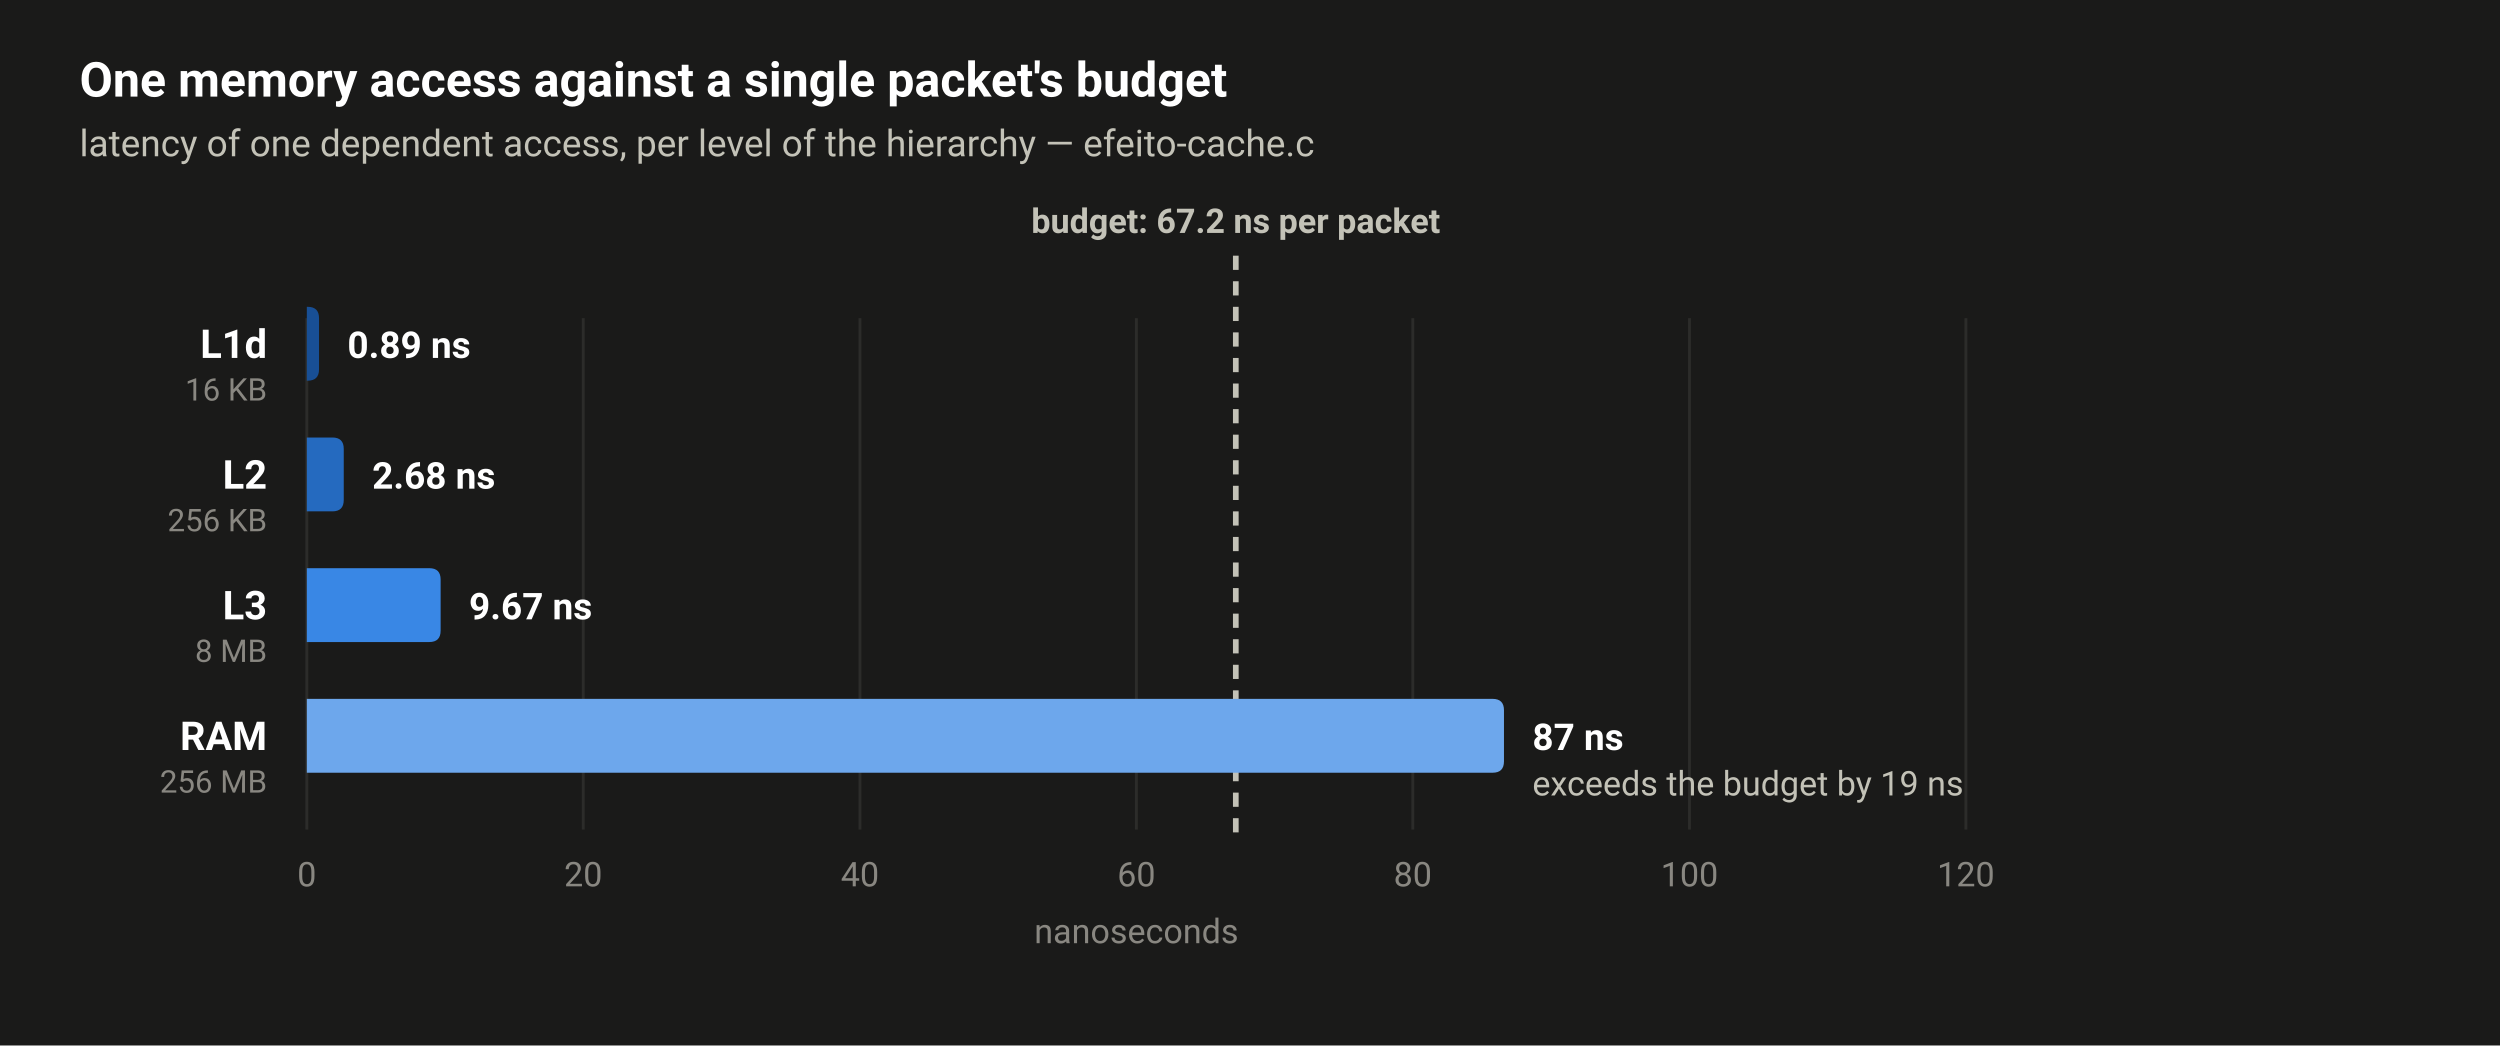
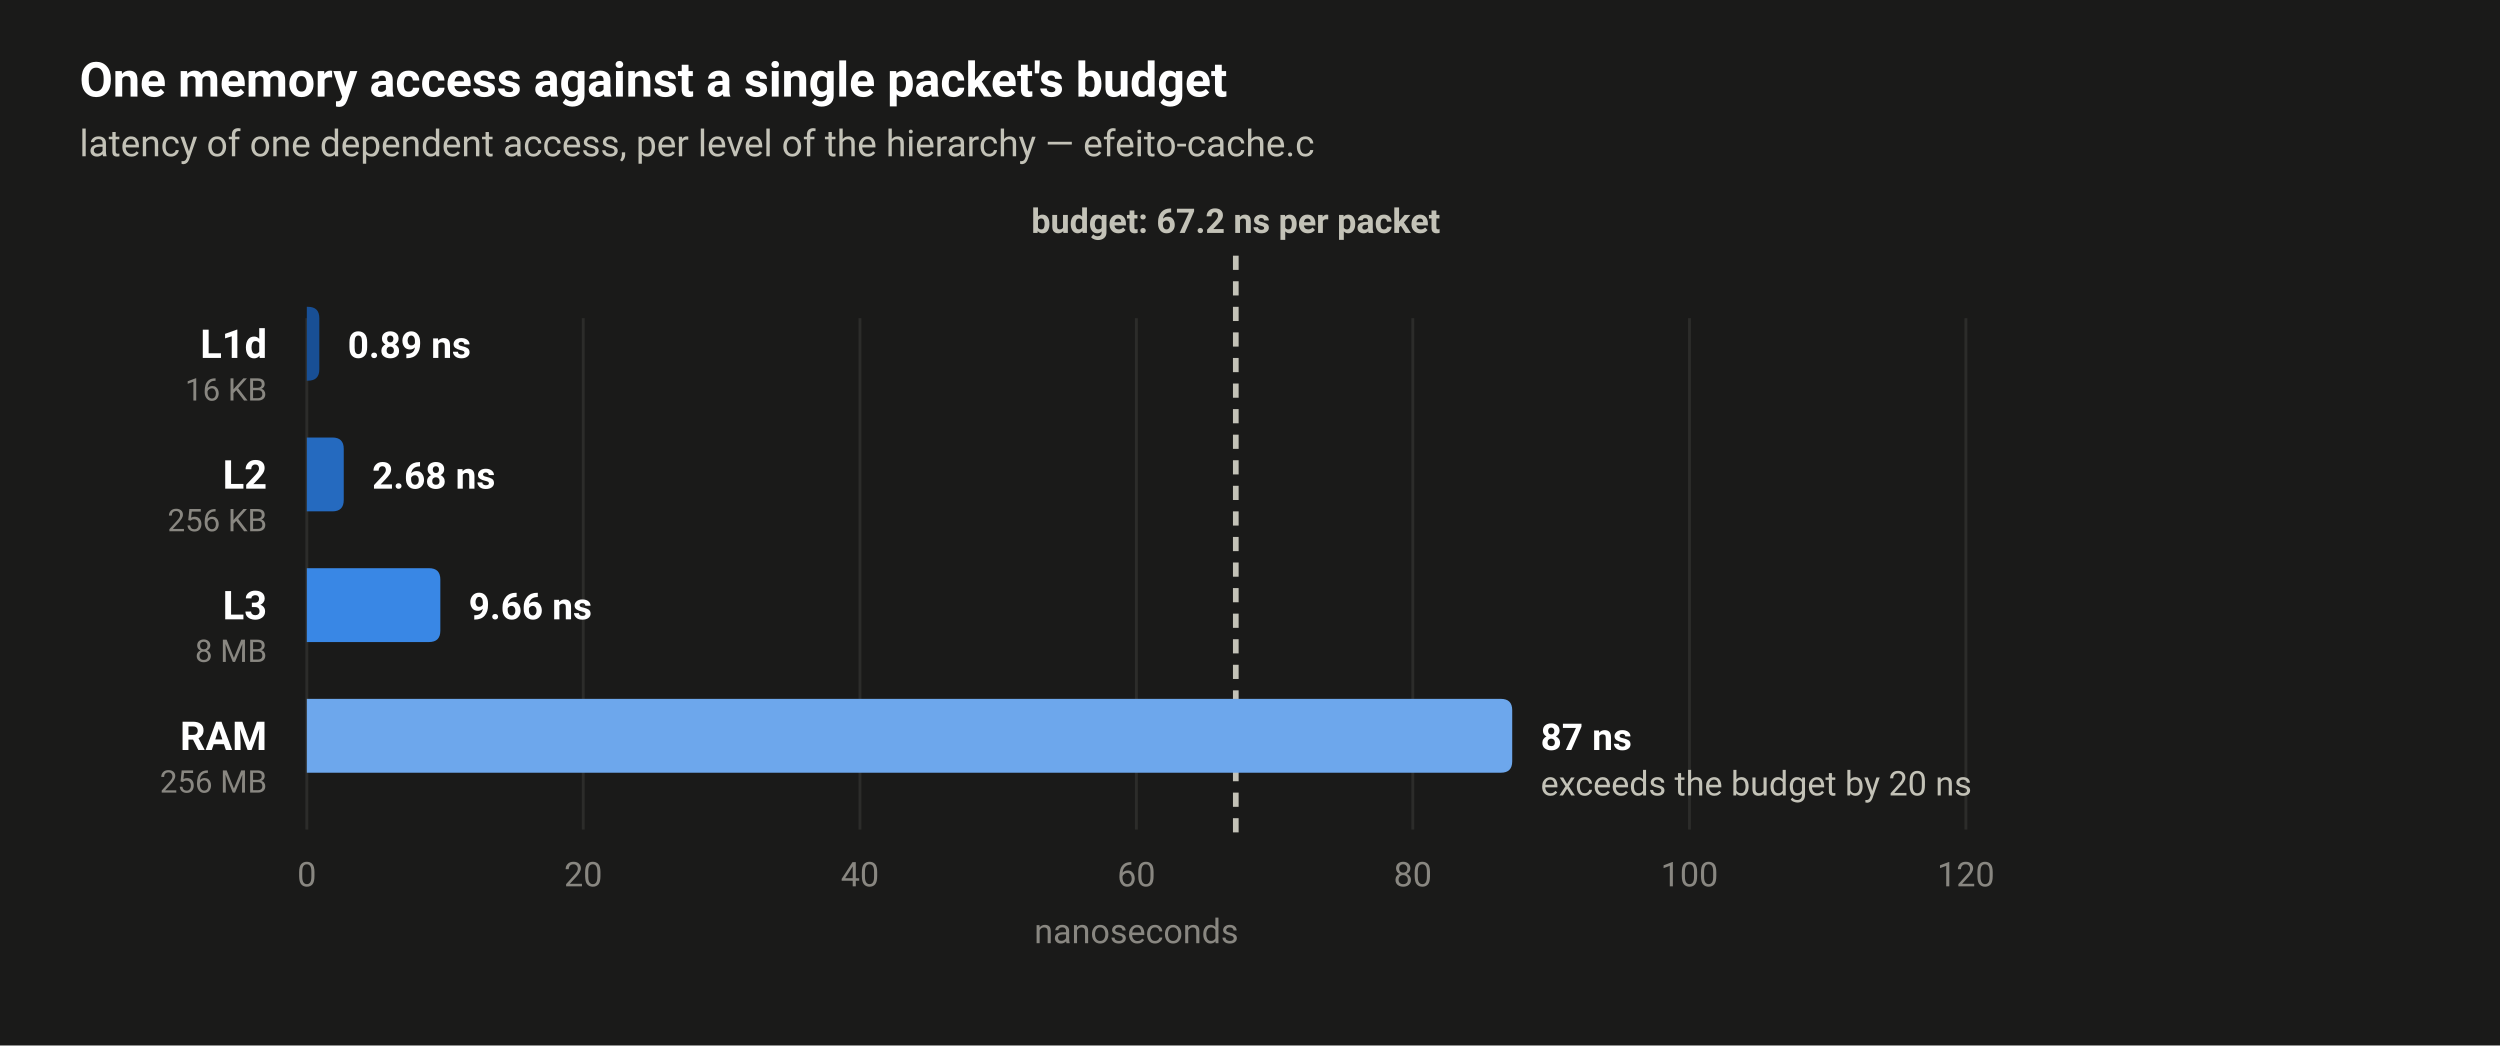
<svg xmlns="http://www.w3.org/2000/svg" viewBox="0 0 880 368" width="880" height="368" role="img" aria-labelledby="t d" font-family="system-ui, -apple-system, 'Segoe UI', Roboto, sans-serif">
  <rect width="880" height="368" fill="#1a1a19" />
  <text x="28.0" y="34.0" fill="#ffffff" font-size="17" font-weight="600" text-anchor="start" font-family="system-ui, -apple-system, 'Segoe UI', Roboto, sans-serif">One memory access against a single packet's budget</text>
  <text x="28.0" y="55.0" fill="#c3c2b7" font-size="13" font-weight="400" text-anchor="start" font-family="system-ui, -apple-system, 'Segoe UI', Roboto, sans-serif">latency of one dependent access, per level of the hierarchy — efeito-cache.c</text>
  <line x1="108.0" y1="112.0" x2="108.0" y2="292.0" stroke="#2c2c2a" stroke-width="1" />
  <text x="108.0" y="312.0" fill="#898781" font-size="12" font-weight="400" text-anchor="middle" font-family="system-ui, -apple-system, 'Segoe UI', Roboto, sans-serif" font-variant-numeric="tabular-nums">0</text>
  <line x1="205.3" y1="112.0" x2="205.3" y2="292.0" stroke="#2c2c2a" stroke-width="1" />
  <text x="205.3" y="312.0" fill="#898781" font-size="12" font-weight="400" text-anchor="middle" font-family="system-ui, -apple-system, 'Segoe UI', Roboto, sans-serif" font-variant-numeric="tabular-nums">20</text>
  <line x1="302.7" y1="112.0" x2="302.7" y2="292.0" stroke="#2c2c2a" stroke-width="1" />
  <text x="302.7" y="312.0" fill="#898781" font-size="12" font-weight="400" text-anchor="middle" font-family="system-ui, -apple-system, 'Segoe UI', Roboto, sans-serif" font-variant-numeric="tabular-nums">40</text>
  <line x1="400.0" y1="112.0" x2="400.0" y2="292.0" stroke="#2c2c2a" stroke-width="1" />
  <text x="400.0" y="312.0" fill="#898781" font-size="12" font-weight="400" text-anchor="middle" font-family="system-ui, -apple-system, 'Segoe UI', Roboto, sans-serif" font-variant-numeric="tabular-nums">60</text>
  <line x1="497.3" y1="112.0" x2="497.3" y2="292.0" stroke="#2c2c2a" stroke-width="1" />
  <text x="497.3" y="312.0" fill="#898781" font-size="12" font-weight="400" text-anchor="middle" font-family="system-ui, -apple-system, 'Segoe UI', Roboto, sans-serif" font-variant-numeric="tabular-nums">80</text>
  <line x1="594.7" y1="112.0" x2="594.7" y2="292.0" stroke="#2c2c2a" stroke-width="1" />
  <text x="594.7" y="312.0" fill="#898781" font-size="12" font-weight="400" text-anchor="middle" font-family="system-ui, -apple-system, 'Segoe UI', Roboto, sans-serif" font-variant-numeric="tabular-nums">100</text>
  <line x1="692.0" y1="112.0" x2="692.0" y2="292.0" stroke="#2c2c2a" stroke-width="1" />
  <text x="692.0" y="312.0" fill="#898781" font-size="12" font-weight="400" text-anchor="middle" font-family="system-ui, -apple-system, 'Segoe UI', Roboto, sans-serif" font-variant-numeric="tabular-nums">120</text>
  <text x="400.0" y="332.0" fill="#898781" font-size="12" font-weight="400" text-anchor="middle" font-family="system-ui, -apple-system, 'Segoe UI', Roboto, sans-serif">nanoseconds</text>
  <line x1="435.0" y1="90.0" x2="435.0" y2="294.0" stroke="#c3c2b7" stroke-width="2" stroke-dasharray="5 4" />
  <text x="435.0" y="82.0" fill="#c3c2b7" font-size="12" font-weight="600" text-anchor="middle" font-family="system-ui, -apple-system, 'Segoe UI', Roboto, sans-serif">budget: 67.2 ns per packet</text>
  <text x="94.0" y="126.0" fill="#ffffff" font-size="14" font-weight="600" text-anchor="end" font-family="system-ui, -apple-system, 'Segoe UI', Roboto, sans-serif">L1d</text>
  <text x="94.0" y="141.0" fill="#898781" font-size="11" font-weight="400" text-anchor="end" font-family="system-ui, -apple-system, 'Segoe UI', Roboto, sans-serif">16 KB</text>
-   <path d="M108.0,108.0 H108.3 Q112.3,108.0 112.3,112.0 V130.0 Q112.3,134.0 108.3,134.0 H108.0 Z" fill="#184f95" />
-   <text x="122.3" y="126.0" fill="#ffffff" font-size="13" font-weight="600" text-anchor="start" font-family="system-ui, -apple-system, 'Segoe UI', Roboto, sans-serif" font-variant-numeric="tabular-nums">0.89 ns</text>
+   <path d="M108.0,108.0 H108.4 Q112.4,108.0 112.4,112.0 V130.0 Q112.4,134.0 108.4,134.0 H108.0 Z" fill="#184f95" />
+   <text x="122.4" y="126.0" fill="#ffffff" font-size="13" font-weight="600" text-anchor="start" font-family="system-ui, -apple-system, 'Segoe UI', Roboto, sans-serif" font-variant-numeric="tabular-nums">0.89 ns</text>
  <text x="94.0" y="172.0" fill="#ffffff" font-size="14" font-weight="600" text-anchor="end" font-family="system-ui, -apple-system, 'Segoe UI', Roboto, sans-serif">L2</text>
  <text x="94.0" y="187.0" fill="#898781" font-size="11" font-weight="400" text-anchor="end" font-family="system-ui, -apple-system, 'Segoe UI', Roboto, sans-serif">256 KB</text>
  <path d="M108.0,154.0 H117.0 Q121.0,154.0 121.0,158.0 V176.0 Q121.0,180.0 117.0,180.0 H108.0 Z" fill="#256abf" />
  <text x="131.0" y="172.0" fill="#ffffff" font-size="13" font-weight="600" text-anchor="start" font-family="system-ui, -apple-system, 'Segoe UI', Roboto, sans-serif" font-variant-numeric="tabular-nums">2.68 ns</text>
  <text x="94.0" y="218.0" fill="#ffffff" font-size="14" font-weight="600" text-anchor="end" font-family="system-ui, -apple-system, 'Segoe UI', Roboto, sans-serif">L3</text>
  <text x="94.0" y="233.0" fill="#898781" font-size="11" font-weight="400" text-anchor="end" font-family="system-ui, -apple-system, 'Segoe UI', Roboto, sans-serif">8 MB</text>
-   <path d="M108.0,200.0 H151.1 Q155.1,200.0 155.1,204.0 V222.0 Q155.1,226.0 151.1,226.0 H108.0 Z" fill="#3987e5" />
-   <text x="165.1" y="218.0" fill="#ffffff" font-size="13" font-weight="600" text-anchor="start" font-family="system-ui, -apple-system, 'Segoe UI', Roboto, sans-serif" font-variant-numeric="tabular-nums">9.67 ns</text>
+   <path d="M108.0,200.0 H151.0 Q155.0,200.0 155.0,204.0 V222.0 Q155.0,226.0 151.0,226.0 H108.0 Z" fill="#3987e5" />
+   <text x="165.0" y="218.0" fill="#ffffff" font-size="13" font-weight="600" text-anchor="start" font-family="system-ui, -apple-system, 'Segoe UI', Roboto, sans-serif" font-variant-numeric="tabular-nums">9.66 ns</text>
  <text x="94.0" y="264.0" fill="#ffffff" font-size="14" font-weight="600" text-anchor="end" font-family="system-ui, -apple-system, 'Segoe UI', Roboto, sans-serif">RAM</text>
  <text x="94.0" y="279.0" fill="#898781" font-size="11" font-weight="400" text-anchor="end" font-family="system-ui, -apple-system, 'Segoe UI', Roboto, sans-serif">256 MB</text>
-   <path d="M108.0,246.0 H525.4 Q529.4,246.0 529.4,250.0 V268.0 Q529.4,272.0 525.4,272.0 H108.0 Z" fill="#6da7ec" />
-   <text x="539.4" y="264.0" fill="#ffffff" font-size="13" font-weight="600" text-anchor="start" font-family="system-ui, -apple-system, 'Segoe UI', Roboto, sans-serif" font-variant-numeric="tabular-nums">87 ns</text>
-   <text x="539.4" y="280.0" fill="#c3c2b7" font-size="12" font-weight="400" text-anchor="start" font-family="system-ui, -apple-system, 'Segoe UI', Roboto, sans-serif">exceeds the budget by 19 ns</text>
+   <path d="M108.0,246.0 H528.3 Q532.3,246.0 532.3,250.0 V268.0 Q532.3,272.0 528.3,272.0 H108.0 Z" fill="#6da7ec" />
+   <text x="542.3" y="264.0" fill="#ffffff" font-size="13" font-weight="600" text-anchor="start" font-family="system-ui, -apple-system, 'Segoe UI', Roboto, sans-serif" font-variant-numeric="tabular-nums">87 ns</text>
+   <text x="542.3" y="280.0" fill="#c3c2b7" font-size="12" font-weight="400" text-anchor="start" font-family="system-ui, -apple-system, 'Segoe UI', Roboto, sans-serif">exceeds the budget by 20 ns</text>
</svg>
